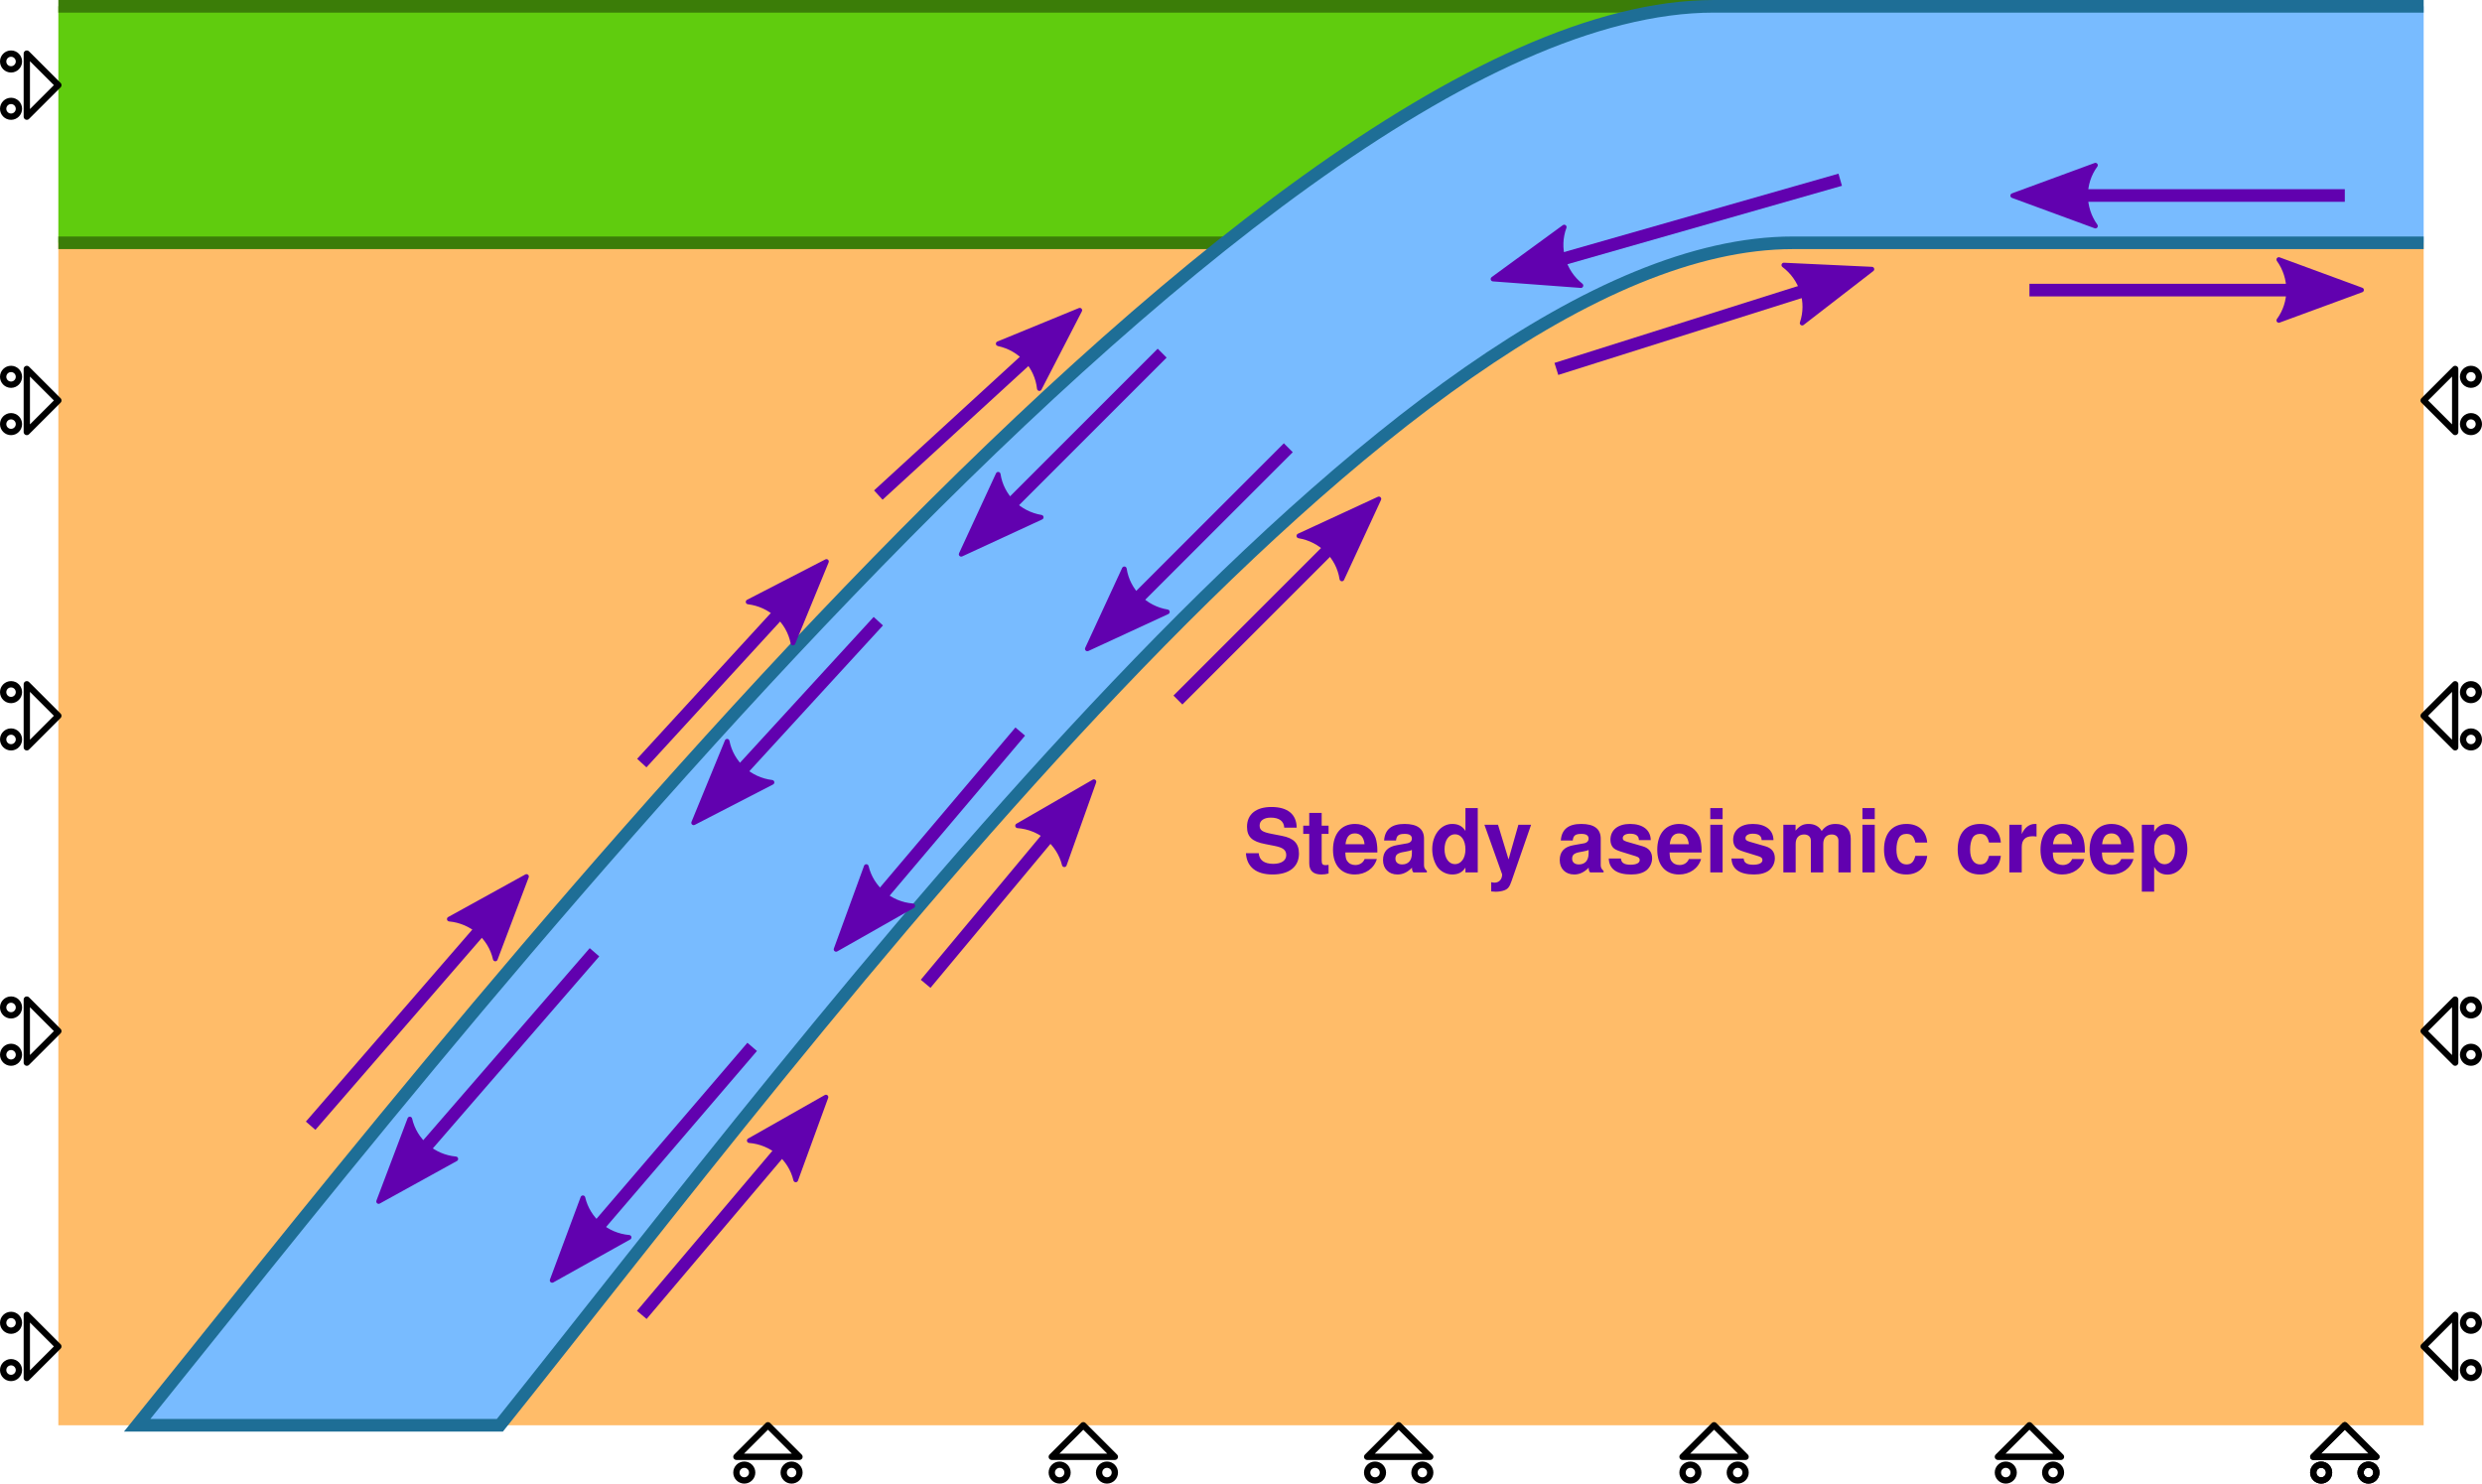
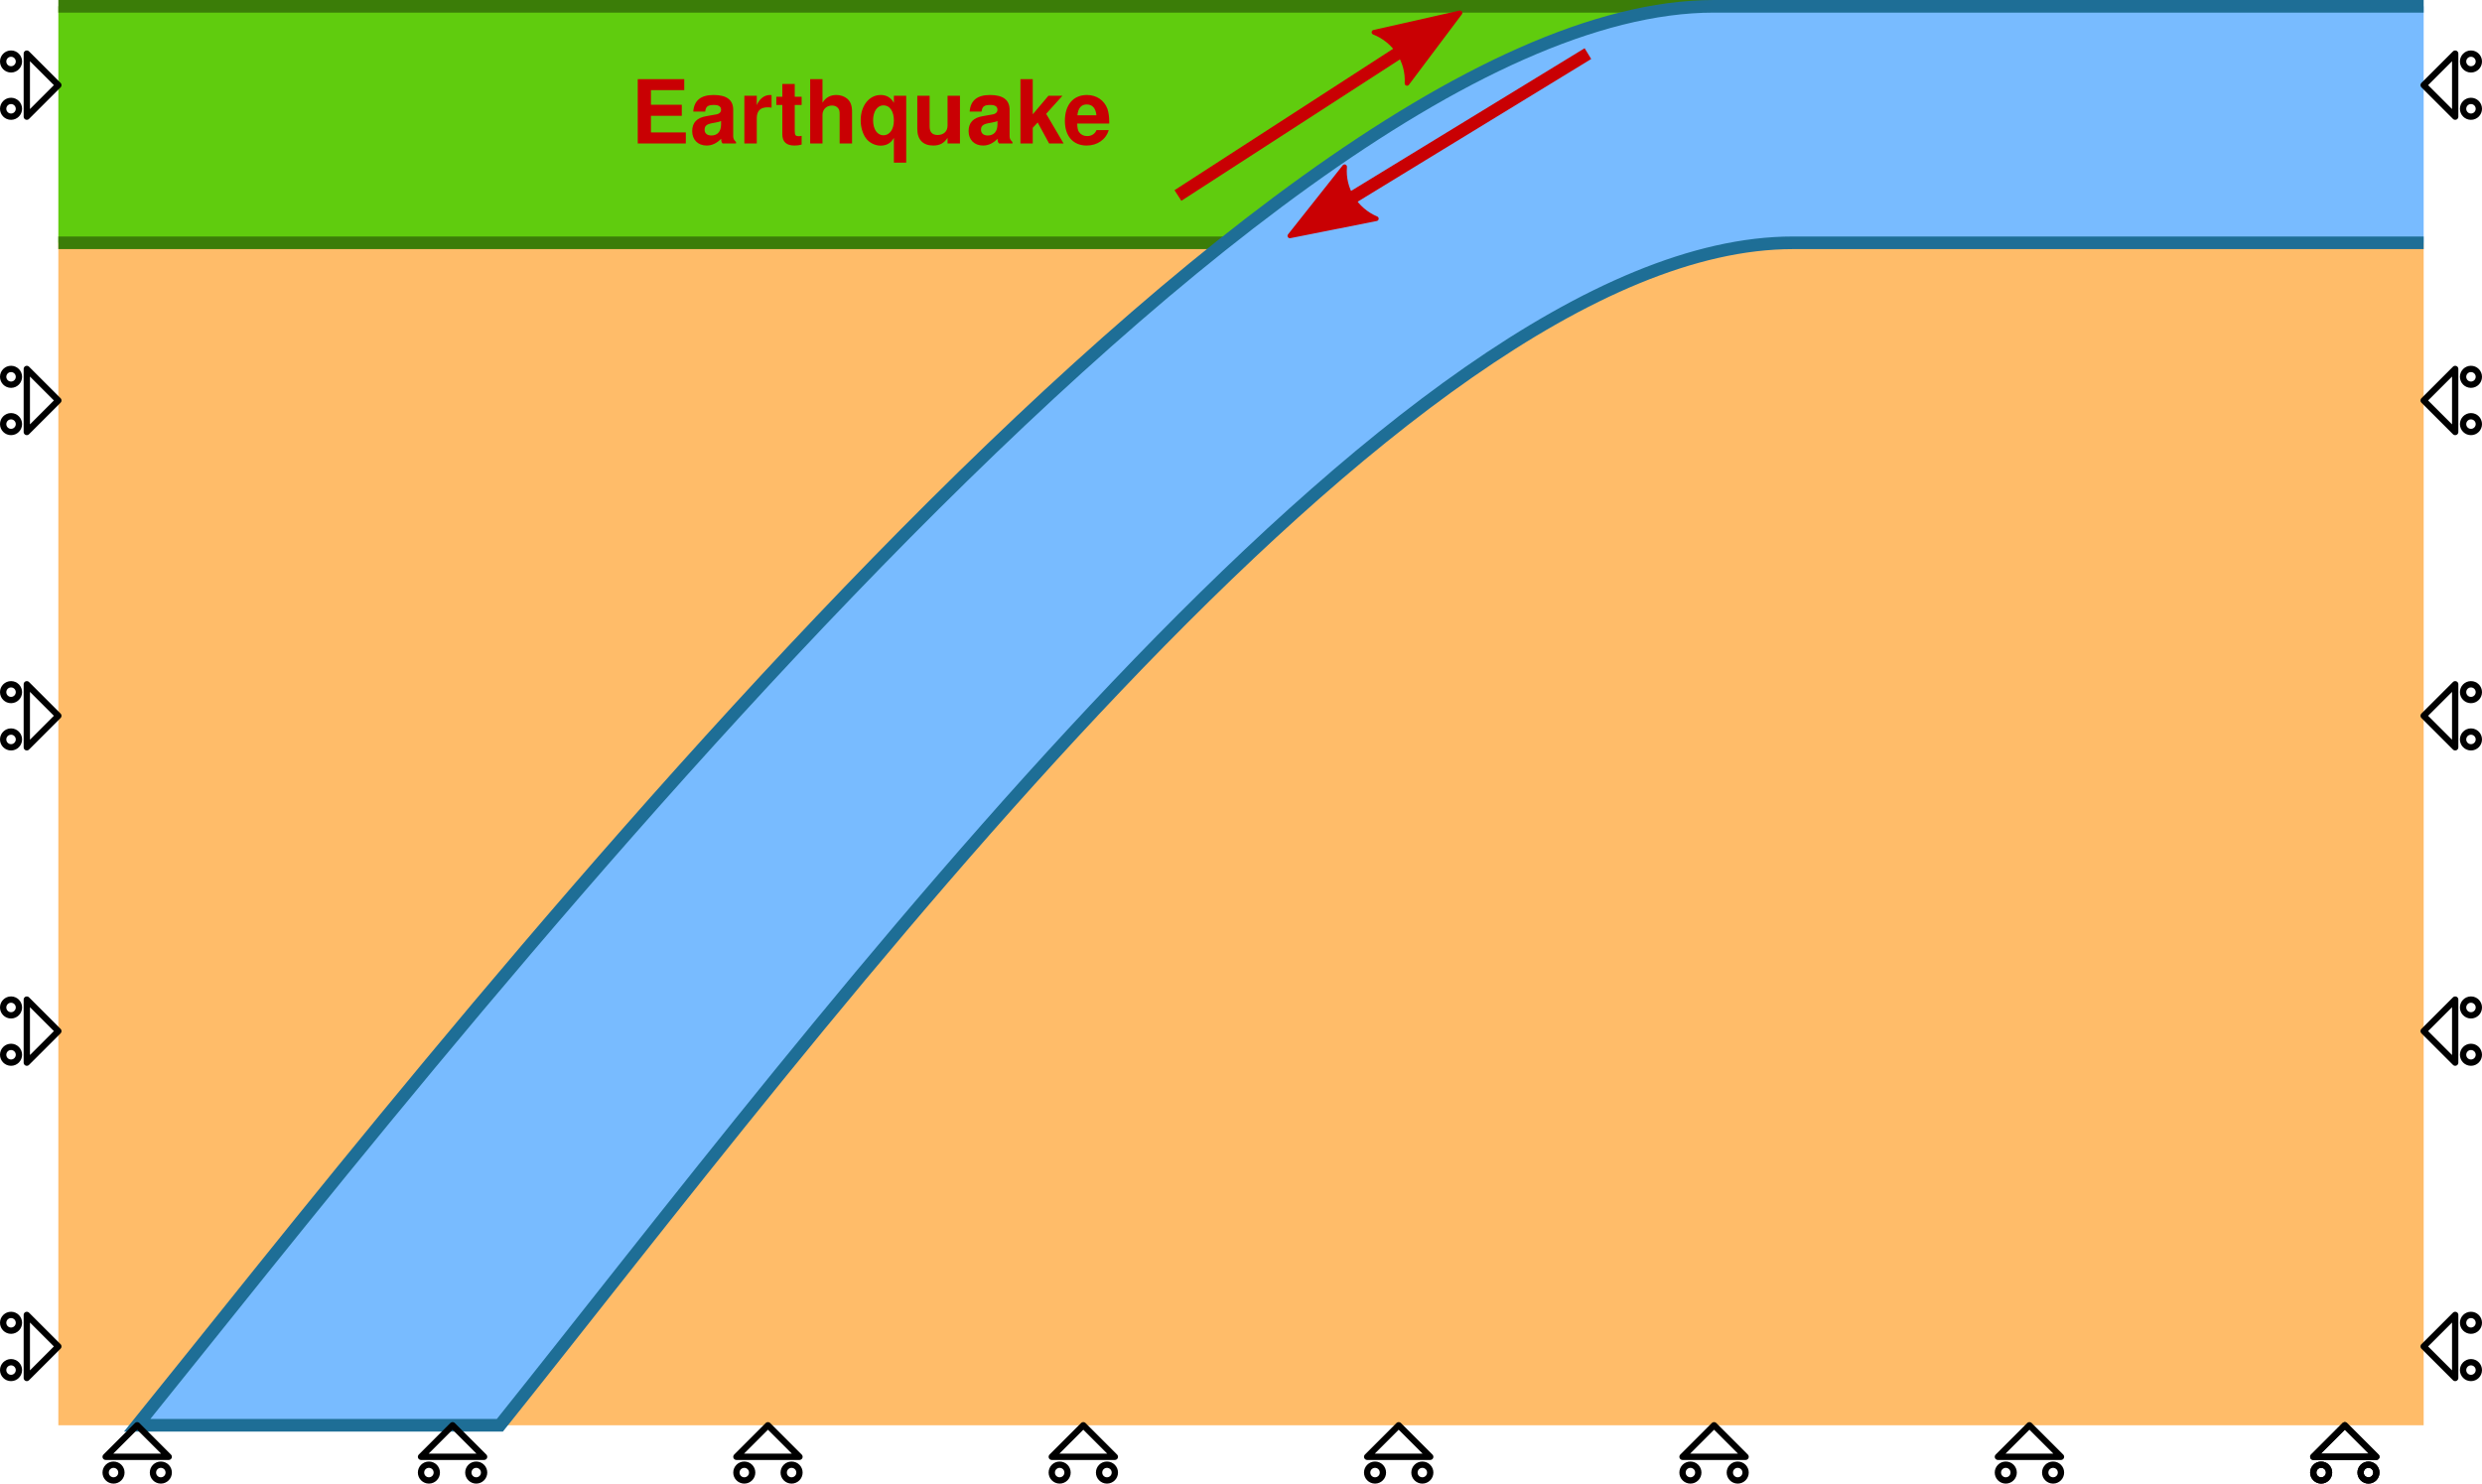
<svg xmlns="http://www.w3.org/2000/svg" xmlns:xlink="http://www.w3.org/1999/xlink" width="393.5" height="235.25" id="svg2" version="1.1">
  <defs id="defs4">
    <marker style="overflow:visible" id="Arrow2Mend" refX="0" refY="0" orient="auto">
      <path transform="scale(-0.6,-0.6)" d="M 8.719,4.034 -2.207,0.016 8.719,-4.002 c -1.745,2.372 -1.735,5.617 -6e-7,8.035 z" style="font-size:12px;fill-rule:evenodd;stroke-width:0.625;stroke-linejoin:round" id="path3863" />
    </marker>
    <marker style="overflow:visible" id="Arrow2Mstart" refX="0" refY="0" orient="auto">
      <path transform="scale(0.6,0.6)" d="M 8.719,4.034 -2.207,0.016 8.719,-4.002 c -1.745,2.372 -1.735,5.617 -6e-7,8.035 z" style="font-size:12px;fill-rule:evenodd;stroke-width:0.625;stroke-linejoin:round" id="path3860" />
    </marker>
    <marker style="overflow:visible" id="Arrow2Mend-5" refX="0" refY="0" orient="auto">
      <path transform="scale(-0.6,-0.6)" d="M 8.719,4.034 -2.207,0.016 8.719,-4.002 c -1.745,2.372 -1.735,5.617 -6e-7,8.035 z" style="font-size:12px;fill-rule:evenodd;stroke-width:0.625;stroke-linejoin:round" id="path3863-7" />
    </marker>
    <marker style="overflow:visible" id="Arrow2Mstart-2" refX="0" refY="0" orient="auto">
      <path transform="scale(0.6,0.6)" d="M 8.719,4.034 -2.207,0.016 8.719,-4.002 c -1.745,2.372 -1.735,5.617 -6e-7,8.035 z" style="font-size:12px;fill-rule:evenodd;stroke-width:0.625;stroke-linejoin:round" id="path3860-5" />
    </marker>
    <marker style="overflow:visible" id="Arrow2Mstart-9" refX="0" refY="0" orient="auto">
      <path transform="scale(0.6,0.6)" d="M 8.719,4.034 -2.207,0.016 8.719,-4.002 c -1.745,2.372 -1.735,5.617 -6e-7,8.035 z" style="font-size:12px;fill-rule:evenodd;stroke-width:0.625;stroke-linejoin:round" id="path3860-0" />
    </marker>
    <marker style="overflow:visible" id="Arrow2Mstart-5" refX="0" refY="0" orient="auto">
      <path transform="scale(0.6,0.6)" d="M 8.719,4.034 -2.207,0.016 8.719,-4.002 c -1.745,2.372 -1.735,5.617 -6e-7,8.035 z" style="font-size:12px;fill-rule:evenodd;stroke-width:0.625;stroke-linejoin:round" id="path3860-6" />
    </marker>
    <marker style="overflow:visible" id="Arrow2Mstart-1" refX="0" refY="0" orient="auto">
      <path transform="scale(0.6,0.6)" d="M 8.719,4.034 -2.207,0.016 8.719,-4.002 c -1.745,2.372 -1.735,5.617 -6e-7,8.035 z" style="font-size:12px;fill-rule:evenodd;stroke-width:0.625;stroke-linejoin:round" id="path3860-04" />
    </marker>
    <marker style="overflow:visible" id="Arrow2Mstart-52" refX="0" refY="0" orient="auto">
      <path transform="scale(0.6,0.6)" d="M 8.719,4.034 -2.207,0.016 8.719,-4.002 c -1.745,2.372 -1.735,5.617 -6e-7,8.035 z" style="font-size:12px;fill-rule:evenodd;stroke-width:0.625;stroke-linejoin:round" id="path3860-4" />
    </marker>
    <marker style="overflow:visible" id="Arrow2Mstart-57" refX="0" refY="0" orient="auto">
      <path transform="scale(0.6,0.6)" d="M 8.719,4.034 -2.207,0.016 8.719,-4.002 c -1.745,2.372 -1.735,5.617 -6e-7,8.035 z" style="font-size:12px;fill-rule:evenodd;stroke-width:0.625;stroke-linejoin:round" id="path3860-56" />
    </marker>
    <marker style="overflow:visible" id="Arrow2Mstart-7" refX="0" refY="0" orient="auto">
      <path transform="scale(0.6,0.6)" d="M 8.719,4.034 -2.207,0.016 8.719,-4.002 c -1.745,2.372 -1.735,5.617 -6e-7,8.035 z" style="font-size:12px;fill-rule:evenodd;stroke-width:0.625;stroke-linejoin:round" id="path3860-57" />
    </marker>
    <marker style="overflow:visible" id="Arrow2Mstart-3" refX="0" refY="0" orient="auto">
      <path transform="scale(0.6,0.6)" d="M 8.719,4.034 -2.207,0.016 8.719,-4.002 c -1.745,2.372 -1.735,5.617 -6e-7,8.035 z" style="font-size:12px;fill-rule:evenodd;stroke-width:0.625;stroke-linejoin:round" id="path3860-9" />
    </marker>
    <marker style="overflow:visible" id="Arrow2Mstart-4" refX="0" refY="0" orient="auto">
      <path transform="scale(0.6,0.6)" d="M 8.719,4.034 -2.207,0.016 8.719,-4.002 c -1.745,2.372 -1.735,5.617 -6e-7,8.035 z" style="font-size:12px;fill-rule:evenodd;stroke-width:0.625;stroke-linejoin:round" id="path3860-2" />
    </marker>
    <marker style="overflow:visible" id="Arrow2Mstart-42" refX="0" refY="0" orient="auto">
      <path transform="scale(0.6,0.6)" d="M 8.719,4.034 -2.207,0.016 8.719,-4.002 c -1.745,2.372 -1.735,5.617 -6e-7,8.035 z" style="font-size:12px;fill-rule:evenodd;stroke-width:0.625;stroke-linejoin:round" id="path3860-55" />
    </marker>
    <marker style="overflow:visible" id="Arrow2Mend-5-8" refX="0" refY="0" orient="auto">
      <path transform="scale(-0.6,-0.6)" d="M 8.719,4.034 -2.207,0.016 8.719,-4.002 c -1.745,2.372 -1.735,5.617 -6e-7,8.035 z" style="font-size:12px;fill-rule:evenodd;stroke-width:0.625;stroke-linejoin:round" id="path3863-7-1" />
    </marker>
    <marker style="overflow:visible" id="Arrow2Mend-5-4" refX="0" refY="0" orient="auto">
      <path transform="scale(-0.6,-0.6)" d="M 8.719,4.034 -2.207,0.016 8.719,-4.002 c -1.745,2.372 -1.735,5.617 -6e-7,8.035 z" style="font-size:12px;fill-rule:evenodd;stroke-width:0.625;stroke-linejoin:round" id="path3863-7-4" />
    </marker>
    <marker style="overflow:visible" id="Arrow2Mend-5-3" refX="0" refY="0" orient="auto">
      <path transform="scale(-0.6,-0.6)" d="M 8.719,4.034 -2.207,0.016 8.719,-4.002 c -1.745,2.372 -1.735,5.617 -6e-7,8.035 z" style="font-size:12px;fill-rule:evenodd;stroke-width:0.625;stroke-linejoin:round" id="path3863-7-9" />
    </marker>
    <marker style="overflow:visible" id="Arrow2Mend-5-6" refX="0" refY="0" orient="auto">
      <path transform="scale(-0.6,-0.6)" d="M 8.719,4.034 -2.207,0.016 8.719,-4.002 c -1.745,2.372 -1.735,5.617 -6e-7,8.035 z" style="font-size:12px;fill-rule:evenodd;stroke-width:0.625;stroke-linejoin:round" id="path3863-7-2" />
    </marker>
    <marker style="overflow:visible" id="Arrow2Mstart-8" refX="0" refY="0" orient="auto">
      <path transform="scale(0.6,0.6)" d="M 8.719,4.034 -2.207,0.016 8.719,-4.002 c -1.745,2.372 -1.735,5.617 -6e-7,8.035 z" style="font-size:12px;fill-rule:evenodd;stroke-width:0.625;stroke-linejoin:round" id="path3860-62" />
    </marker>
    <marker style="overflow:visible" id="Arrow2MendL" refX="0" refY="0" orient="auto">
      <path transform="scale(-0.6,-0.6)" d="M 8.719,4.034 -2.207,0.016 8.719,-4.002 c -1.745,2.372 -1.735,5.617 -6e-7,8.035 z" style="font-size:12px;fill:#c90003;fill-rule:evenodd;stroke:#c90003;stroke-width:0.625;stroke-linejoin:round" id="path3276" />
    </marker>
    <marker style="overflow:visible" id="Arrow2Mstartd" refX="0" refY="0" orient="auto">
      <path transform="scale(0.6,0.6)" d="M 8.719,4.034 -2.207,0.016 8.719,-4.002 c -1.745,2.372 -1.735,5.617 -6e-7,8.035 z" style="font-size:12px;fill:#c90003;fill-rule:evenodd;stroke:#c90003;stroke-width:0.625;stroke-linejoin:round" id="path3429" />
    </marker>
    <marker style="overflow:visible" id="Arrow2Mstartk" refX="0" refY="0" orient="auto">
      <path transform="scale(0.6,0.6)" d="M 8.719,4.034 -2.207,0.016 8.719,-4.002 c -1.745,2.372 -1.735,5.617 -6e-7,8.035 z" style="font-size:12px;fill:#6101af;fill-rule:evenodd;stroke:#6101af;stroke-width:0.625;stroke-linejoin:round" id="path3584" />
    </marker>
    <marker style="overflow:visible" id="Arrow2Mendi" refX="0" refY="0" orient="auto">
      <path transform="scale(-0.6,-0.6)" d="M 8.719,4.034 -2.207,0.016 8.719,-4.002 c -1.745,2.372 -1.735,5.617 -6e-7,8.035 z" style="font-size:12px;fill:#6101af;fill-rule:evenodd;stroke:#6101af;stroke-width:0.625;stroke-linejoin:round" id="path3587" />
    </marker>
    <marker style="overflow:visible" id="Arrow2Mend-5M" refX="0" refY="0" orient="auto">
      <path transform="scale(-0.6,-0.6)" d="M 8.719,4.034 -2.207,0.016 8.719,-4.002 c -1.745,2.372 -1.735,5.617 -6e-7,8.035 z" style="font-size:12px;fill:#6101af;fill-rule:evenodd;stroke:#6101af;stroke-width:0.625;stroke-linejoin:round" id="path3590" />
    </marker>
    <marker style="overflow:visible" id="Arrow2Mend-5X" refX="0" refY="0" orient="auto">
      <path transform="scale(-0.6,-0.6)" d="M 8.719,4.034 -2.207,0.016 8.719,-4.002 c -1.745,2.372 -1.735,5.617 -6e-7,8.035 z" style="font-size:12px;fill:#6101af;fill-rule:evenodd;stroke:#6101af;stroke-width:0.625;stroke-linejoin:round" id="path3593" />
    </marker>
    <marker style="overflow:visible" id="Arrow2Mend-5l" refX="0" refY="0" orient="auto">
      <path transform="scale(-0.6,-0.6)" d="M 8.719,4.034 -2.207,0.016 8.719,-4.002 c -1.745,2.372 -1.735,5.617 -6e-7,8.035 z" style="font-size:12px;fill:#6101af;fill-rule:evenodd;stroke:#6101af;stroke-width:0.625;stroke-linejoin:round" id="path3596" />
    </marker>
    <marker style="overflow:visible" id="Arrow2Mend-5P" refX="0" refY="0" orient="auto">
      <path transform="scale(-0.6,-0.6)" d="M 8.719,4.034 -2.207,0.016 8.719,-4.002 c -1.745,2.372 -1.735,5.617 -6e-7,8.035 z" style="font-size:12px;fill:#6101af;fill-rule:evenodd;stroke:#6101af;stroke-width:0.625;stroke-linejoin:round" id="path3599" />
    </marker>
    <marker style="overflow:visible" id="Arrow2Mend-5O" refX="0" refY="0" orient="auto">
      <path transform="scale(-0.6,-0.6)" d="M 8.719,4.034 -2.207,0.016 8.719,-4.002 c -1.745,2.372 -1.735,5.617 -6e-7,8.035 z" style="font-size:12px;fill:#6101af;fill-rule:evenodd;stroke:#6101af;stroke-width:0.625;stroke-linejoin:round" id="path3602" />
    </marker>
    <marker style="overflow:visible" id="Arrow2MstartS" refX="0" refY="0" orient="auto">
      <path transform="scale(0.6,0.6)" d="M 8.719,4.034 -2.207,0.016 8.719,-4.002 c -1.745,2.372 -1.735,5.617 -6e-7,8.035 z" style="font-size:12px;fill:#6101af;fill-rule:evenodd;stroke:#6101af;stroke-width:0.625;stroke-linejoin:round" id="path3605" />
    </marker>
    <marker style="overflow:visible" id="Arrow2Mstartg" refX="0" refY="0" orient="auto">
      <path transform="scale(0.6,0.6)" d="M 8.719,4.034 -2.207,0.016 8.719,-4.002 c -1.745,2.372 -1.735,5.617 -6e-7,8.035 z" style="font-size:12px;fill:#6101af;fill-rule:evenodd;stroke:#6101af;stroke-width:0.625;stroke-linejoin:round" id="path3608" />
    </marker>
    <marker style="overflow:visible" id="Arrow2Mend-59" refX="0" refY="0" orient="auto">
      <path transform="scale(-0.6,-0.6)" d="M 8.719,4.034 -2.207,0.016 8.719,-4.002 c -1.745,2.372 -1.735,5.617 -6e-7,8.035 z" style="font-size:12px;fill:#6101af;fill-rule:evenodd;stroke:#6101af;stroke-width:0.625;stroke-linejoin:round" id="path3611" />
    </marker>
    <marker style="overflow:visible" id="Arrow2Mstartf" refX="0" refY="0" orient="auto">
      <path transform="scale(0.6,0.6)" d="M 8.719,4.034 -2.207,0.016 8.719,-4.002 c -1.745,2.372 -1.735,5.617 -6e-7,8.035 z" style="font-size:12px;fill:#6101af;fill-rule:evenodd;stroke:#6101af;stroke-width:0.625;stroke-linejoin:round" id="path3614" />
    </marker>
    <marker style="overflow:visible" id="Arrow2Mstarto" refX="0" refY="0" orient="auto">
      <path transform="scale(0.6,0.6)" d="M 8.719,4.034 -2.207,0.016 8.719,-4.002 c -1.745,2.372 -1.735,5.617 -6e-7,8.035 z" style="font-size:12px;fill:#6101af;fill-rule:evenodd;stroke:#6101af;stroke-width:0.625;stroke-linejoin:round" id="path3617" />
    </marker>
    <marker style="overflow:visible" id="Arrow2MstartW" refX="0" refY="0" orient="auto">
      <path transform="scale(0.6,0.6)" d="M 8.719,4.034 -2.207,0.016 8.719,-4.002 c -1.745,2.372 -1.735,5.617 -6e-7,8.035 z" style="font-size:12px;fill:#6101af;fill-rule:evenodd;stroke:#6101af;stroke-width:0.625;stroke-linejoin:round" id="path3620" />
    </marker>
    <marker style="overflow:visible" id="Arrow2MstartB" refX="0" refY="0" orient="auto">
      <path transform="scale(0.6,0.6)" d="M 8.719,4.034 -2.207,0.016 8.719,-4.002 c -1.745,2.372 -1.735,5.617 -6e-7,8.035 z" style="font-size:12px;fill:#6101af;fill-rule:evenodd;stroke:#6101af;stroke-width:0.625;stroke-linejoin:round" id="path3623" />
    </marker>
    <marker style="overflow:visible" id="Arrow2Mend-5A" refX="0" refY="0" orient="auto">
      <path transform="scale(-0.6,-0.6)" d="M 8.719,4.034 -2.207,0.016 8.719,-4.002 c -1.745,2.372 -1.735,5.617 -6e-7,8.035 z" style="font-size:12px;fill:#6101af;fill-rule:evenodd;stroke:#6101af;stroke-width:0.625;stroke-linejoin:round" id="path3626" />
    </marker>
    <marker style="overflow:visible" id="Arrow2MstartE" refX="0" refY="0" orient="auto">
      <path transform="scale(0.6,0.6)" d="M 8.719,4.034 -2.207,0.016 8.719,-4.002 c -1.745,2.372 -1.735,5.617 -6e-7,8.035 z" style="font-size:12px;fill:#6101af;fill-rule:evenodd;stroke:#6101af;stroke-width:0.625;stroke-linejoin:round" id="path3629" />
    </marker>
  </defs>
  <g style="display:inline" transform="translate(-3.25,-813.862)" id="layer1">
    <rect transform="translate(0,800.362)" y="52" x="12.5" height="187.5" width="375" id="rect3021" style="fill:#ffbc69;fill-opacity:1;stroke:none;display:inline" />
    <path id="path3017" d="m 12.5,814.862 262.5,0 -62.5,37.5 -200,0" style="fill:#60cc0e;stroke:#3b7d08;stroke-width:2;stroke-linecap:butt;stroke-linejoin:miter;stroke-miterlimit:4;stroke-opacity:1;stroke-dasharray:none;display:inline" />
    <path id="path3019" d="m 387.5,814.862 -112.5,0 c -75,0 -207.5,172.5 -250,225 l 57.5,0 c 50,-62.5 142.5,-187.5 205,-187.5 l 100,0" style="fill:#78bbff;stroke:#1e6e96;stroke-width:2;stroke-linecap:butt;stroke-linejoin:miter;stroke-miterlimit:4;stroke-opacity:1;stroke-dasharray:none;display:inline" />
  </g>
  <g style="display:none" id="layer2" transform="translate(-3.25,-13.5)">
    <text id="text3050" y="39.5" x="50" style="font-size:14px;font-style:normal;font-variant:normal;font-weight:bold;font-stretch:normal;text-align:start;line-height:125%;letter-spacing:0px;word-spacing:0px;writing-mode:lr-tb;text-anchor:start;fill:#000000;fill-opacity:1;stroke:none;display:inline;font-family:Nimbus Sans L;-inkscape-font-specification:Nimbus Sans L Bold" xml:space="preserve">
      <tspan y="39.5" x="50" id="tspan3052">Continental crust</tspan>
    </text>
    <text id="text3042" y="39.5" x="275" style="font-size:14px;font-style:normal;font-variant:normal;font-weight:bold;font-stretch:normal;text-align:start;line-height:125%;letter-spacing:0px;word-spacing:0px;writing-mode:lr-tb;text-anchor:start;fill:#000000;fill-opacity:1;stroke:none;display:inline;font-family:Nimbus Sans L;-inkscape-font-specification:Nimbus Sans L Bold" xml:space="preserve">
      <tspan y="39.5" x="275" id="tspan3044">Oceanic crust</tspan>
    </text>
    <text id="text3046" y="927.362" x="262.5" style="font-size:14px;font-style:normal;font-variant:normal;font-weight:bold;font-stretch:normal;text-align:start;line-height:125%;letter-spacing:0px;word-spacing:0px;writing-mode:lr-tb;text-anchor:start;fill:#000000;fill-opacity:1;stroke:none;display:inline;font-family:Nimbus Sans L;-inkscape-font-specification:Nimbus Sans L Bold" xml:space="preserve" transform="translate(0,-800.362)">
      <tspan y="927.362" x="262.5" id="tspan3048">Mantle</tspan>
    </text>
    <path id="path3063" d="m 187.5,87 -50,52.5" style="fill:none;stroke:#000000;stroke-width:2;stroke-linecap:butt;stroke-linejoin:miter;stroke-miterlimit:4;stroke-opacity:1;stroke-dasharray:none;marker-start:none;marker-end:url(#Arrow2Mend);display:inline" />
  </g>
-   <g style="display:none" id="layer4" transform="translate(-3.25,-13.5)">
+   <g style="display:inline" id="layer4" transform="translate(-3.25,-13.5)">
    <path id="path4747" d="M 232.5,17 190,44.5" style="fill:none;stroke:#c90003;stroke-width:2;stroke-linecap:butt;stroke-linejoin:miter;stroke-miterlimit:4;stroke-opacity:1;stroke-dasharray:none;marker-start:url(#Arrow2Mstartd)" />
    <path id="path4749" d="M 255,22 210,49.5" style="fill:none;stroke:#c90003;stroke-width:2;stroke-linecap:butt;stroke-linejoin:miter;stroke-miterlimit:4;stroke-opacity:1;stroke-dasharray:none;marker-end:url(#Arrow2MendL)" />
  </g>
-   <g style="display:inline" id="layer5" transform="translate(-3.25,-13.5)">
+   <g style="display:none" id="layer5" transform="translate(-3.25,-13.5)">
    <path id="path4747-6" d="m 85,954.862 -32.5,37.5" style="fill:none;stroke:#6101af;stroke-width:2;stroke-linecap:butt;stroke-linejoin:miter;stroke-miterlimit:4;stroke-opacity:1;stroke-dasharray:none;marker-start:url(#Arrow2Mstartg);display:inline" transform="translate(0,-800.362)" />
    <path id="path4749-2" d="m 97.5,964.862 -32.5,37.5" style="fill:none;stroke:#6101af;stroke-width:2;stroke-linecap:butt;stroke-linejoin:miter;stroke-miterlimit:4;stroke-opacity:1;stroke-dasharray:none;marker-end:url(#Arrow2Mendi);display:inline" transform="translate(0,-800.362)" />
    <path id="path4747-6-5" d="M 172.5,64.5 142.5,92" style="fill:none;stroke:#6101af;stroke-width:2;stroke-linecap:butt;stroke-linejoin:miter;stroke-miterlimit:4;stroke-opacity:1;stroke-dasharray:none;marker-start:url(#Arrow2Mstartf);display:inline" />
    <path id="path4747-6-6" d="m 187.5,69.5 -30,30" style="fill:none;stroke:#6101af;stroke-width:2;stroke-linecap:butt;stroke-linejoin:miter;stroke-miterlimit:4;stroke-opacity:1;stroke-dasharray:none;marker-start:none;marker-end:url(#Arrow2Mend-59);display:inline" />
    <path id="path4747-6-1" d="m 122.5,179.5 -30,35" style="fill:none;stroke:#6101af;stroke-width:2;stroke-linecap:butt;stroke-linejoin:miter;stroke-miterlimit:4;stroke-opacity:1;stroke-dasharray:none;marker-start:none;marker-end:url(#Arrow2Mend-5P);display:inline" />
    <path id="path4747-6-3" d="M 165,129.5 137.5,162" style="fill:none;stroke:#6101af;stroke-width:2;stroke-linecap:butt;stroke-linejoin:miter;stroke-miterlimit:4;stroke-opacity:1;stroke-dasharray:none;marker-start:none;marker-end:url(#Arrow2Mend-5O);display:inline" />
    <path id="path4747-6-2" d="M 132.5,189.5 105,222" style="fill:none;stroke:#6101af;stroke-width:2;stroke-linecap:butt;stroke-linejoin:miter;stroke-miterlimit:4;stroke-opacity:1;stroke-dasharray:none;marker-start:url(#Arrow2MstartS);display:inline" />
    <path id="path4747-6-4" d="m 175,139.5 -25,30" style="fill:none;stroke:#6101af;stroke-width:2;stroke-linecap:butt;stroke-linejoin:miter;stroke-miterlimit:4;stroke-opacity:1;stroke-dasharray:none;marker-start:url(#Arrow2Mstarto);display:inline" />
    <path id="path4747-6-8" d="m 375,59.5 -50,0" style="fill:none;stroke:#6101af;stroke-width:2;stroke-linecap:butt;stroke-linejoin:miter;stroke-miterlimit:4;stroke-opacity:1;stroke-dasharray:none;marker-start:url(#Arrow2MstartB);display:inline" />
    <path id="path4747-6-9" d="M 297.5,57 250,72" style="fill:none;stroke:#6101af;stroke-width:2;stroke-linecap:butt;stroke-linejoin:miter;stroke-miterlimit:4;stroke-opacity:1;stroke-dasharray:none;marker-start:url(#Arrow2MstartW);display:inline" />
    <path id="path4747-6-9-1" d="m 220,94.5 -30,30" style="fill:none;stroke:#6101af;stroke-width:2;stroke-linecap:butt;stroke-linejoin:miter;stroke-miterlimit:4;stroke-opacity:1;stroke-dasharray:none;marker-start:url(#Arrow2Mstartk);display:inline" />
    <path id="path4747-6-3-4" d="m 207.5,84.5 -30,30" style="fill:none;stroke:#6101af;stroke-width:2;stroke-linecap:butt;stroke-linejoin:miter;stroke-miterlimit:4;stroke-opacity:1;stroke-dasharray:none;marker-start:none;marker-end:url(#Arrow2Mend-5M);display:inline" />
    <path id="path4747-6-3-2" d="M 295,42 242.5,57" style="fill:none;stroke:#6101af;stroke-width:2;stroke-linecap:butt;stroke-linejoin:miter;stroke-miterlimit:4;stroke-opacity:1;stroke-dasharray:none;marker-start:none;marker-end:url(#Arrow2Mend-5l);display:inline" />
    <path id="path4747-6-3-8" d="m 375,44.5 -50,0" style="fill:none;stroke:#6101af;stroke-width:2;stroke-linecap:butt;stroke-linejoin:miter;stroke-miterlimit:4;stroke-opacity:1;stroke-dasharray:none;marker-start:none;marker-end:url(#Arrow2Mend-5A);display:inline" />
    <path id="path4747-6-6-5" d="M 142.5,112 115,142" style="fill:none;stroke:#6101af;stroke-width:2;stroke-linecap:butt;stroke-linejoin:miter;stroke-miterlimit:4;stroke-opacity:1;stroke-dasharray:none;marker-start:none;marker-end:url(#Arrow2Mend-5X);display:inline" />
    <path id="path4747-6-5-8" d="m 132.5,104.5 -27.5,30" style="fill:none;stroke:#6101af;stroke-width:2;stroke-linecap:butt;stroke-linejoin:miter;stroke-miterlimit:4;stroke-opacity:1;stroke-dasharray:none;marker-start:url(#Arrow2MstartE);display:inline" />
  </g>
-   <g id="layer6" style="display:none" transform="translate(-3.25,-13.5)">
+   <g id="layer6" style="display:inline" transform="translate(-3.25,-13.5)">
    <use x="0" y="0" xlink:href="#use4878" id="use4880" transform="translate(0,-50)" width="405" height="252" />
    <use x="0" y="0" xlink:href="#g4853" id="use4856" transform="translate(50,0)" width="405" height="252" />
    <g id="g4853" transform="matrix(0,-1,1,0,-214.5,264.5)">
      <use height="252" width="405" transform="translate(12.5,12.5)" id="use4851" xlink:href="#use4849" y="0" x="0" />
    </g>
  </g>
  <g id="layer3" style="display:inline" transform="translate(-3.25,-13.5)">
    <g id="g4838">
      <path id="path3829" d="m 12.5,27 -5,-5 0,10 z" style="fill:none;stroke:#000000;stroke-width:1px;stroke-linecap:butt;stroke-linejoin:round;stroke-opacity:1" />
      <path transform="translate(1.25,0)" d="m 5,23.25 a 1.25,1.25 0 1 1 -2.5,0 1.25,1.25 0 1 1 2.5,0 z" id="path4818" style="fill:none;stroke:#000000;stroke-width:1;stroke-linecap:butt;stroke-linejoin:round;stroke-miterlimit:4;stroke-opacity:1;stroke-dasharray:none;stroke-dashoffset:0" />
      <path transform="translate(1.25,7.5)" d="m 5,23.25 a 1.25,1.25 0 1 1 -2.5,0 1.25,1.25 0 1 1 2.5,0 z" id="path4818-3" style="fill:none;stroke:#000000;stroke-width:1;stroke-linecap:butt;stroke-linejoin:round;stroke-miterlimit:4;stroke-opacity:1;stroke-dasharray:none;stroke-dashoffset:0" />
    </g>
    <use x="0" y="0" xlink:href="#g4838" id="use4843" transform="translate(0,50)" width="405" height="252" />
    <use x="0" y="0" xlink:href="#use4843" id="use4845" transform="translate(0,50)" width="405" height="252" />
    <use x="0" y="0" xlink:href="#use4845" id="use4847" transform="translate(0,50)" width="405" height="252" />
    <use x="0" y="0" xlink:href="#use4847" id="use4849" transform="translate(0,50)" width="405" height="252" />
    <use x="0" y="0" xlink:href="#use4856" id="use4858" transform="translate(50,0)" width="405" height="252" />
    <use x="0" y="0" xlink:href="#use4858" id="use4860" transform="translate(50,0)" width="405" height="252" />
    <use x="0" y="0" xlink:href="#use4860" id="use4862" transform="translate(50,0)" width="405" height="252" />
    <use x="0" y="0" xlink:href="#use4862" id="use4864" transform="translate(50,0)" width="405" height="252" />
    <use x="0" y="0" xlink:href="#use4864" id="use4866" transform="translate(50,0)" width="405" height="252" />
    <use x="0" y="0" xlink:href="#use4866" id="use4868" transform="translate(50,0)" width="405" height="252" />
    <use x="0" y="0" xlink:href="#use4868" id="use4870" width="405" height="252" />
    <use x="0" y="0" xlink:href="#use4870" id="use4872" transform="matrix(0,-1,1,0,148,602)" width="405" height="252" />
    <use x="0" y="0" xlink:href="#use4872" id="use4874" transform="translate(0,-50)" width="405" height="252" />
    <use x="0" y="0" xlink:href="#use4874" id="use4876" transform="translate(0,-50)" width="405" height="252" />
    <use x="0" y="0" xlink:href="#use4876" id="use4878" transform="translate(0,-50)" width="405" height="252" />
  </g>
-   <g id="layer9" style="display:none" transform="translate(-3.25,-13.5)">
+   <g id="layer9" style="display:inline" transform="translate(-3.25,-13.5)">
    <text xml:space="preserve" style="font-size:14px;font-style:normal;font-variant:normal;font-weight:bold;font-stretch:normal;text-align:start;line-height:125%;letter-spacing:0px;word-spacing:0px;writing-mode:lr-tb;text-anchor:start;fill:#c90003;fill-opacity:1;stroke:none;font-family:Nimbus Sans L;-inkscape-font-specification:Nimbus Sans L Bold" x="103.25" y="36.25" id="text4962">
      <tspan id="tspan4964" x="103.25" y="36.25">Earthquake</tspan>
    </text>
  </g>
-   <g id="layer8" style="display:inline" transform="translate(-3.25,-13.5)">
+   <g id="layer8" style="display:none" transform="translate(-3.25,-13.5)">
    <text xml:space="preserve" style="font-size:14px;font-style:normal;font-variant:normal;font-weight:bold;font-stretch:normal;text-align:start;line-height:125%;letter-spacing:0px;word-spacing:0px;writing-mode:lr-tb;text-anchor:start;fill:#6101af;fill-opacity:1;stroke:none;font-family:Nimbus Sans L;-inkscape-font-specification:Nimbus Sans L Bold" x="200.328" y="151.836" id="text4957">
      <tspan id="tspan4959" x="200.328" y="151.836">Steady aseismic creep</tspan>
    </text>
  </g>
  <g id="layer7" style="display:none" transform="translate(-3.25,-13.5)">
    <text xml:space="preserve" style="font-size:14px;font-style:normal;font-variant:normal;font-weight:bold;font-stretch:normal;text-align:start;line-height:125%;letter-spacing:0px;word-spacing:0px;writing-mode:lr-tb;text-anchor:start;fill:#c90003;fill-opacity:1;stroke:none;font-family:Nimbus Sans L;-inkscape-font-specification:Nimbus Sans L Bold" x="15.75" y="31.25" id="text4952">
      <tspan id="tspan4954" x="15.75" y="31.25">Earthquake @ t=150 yrs</tspan>
    </text>
  </g>
</svg>
